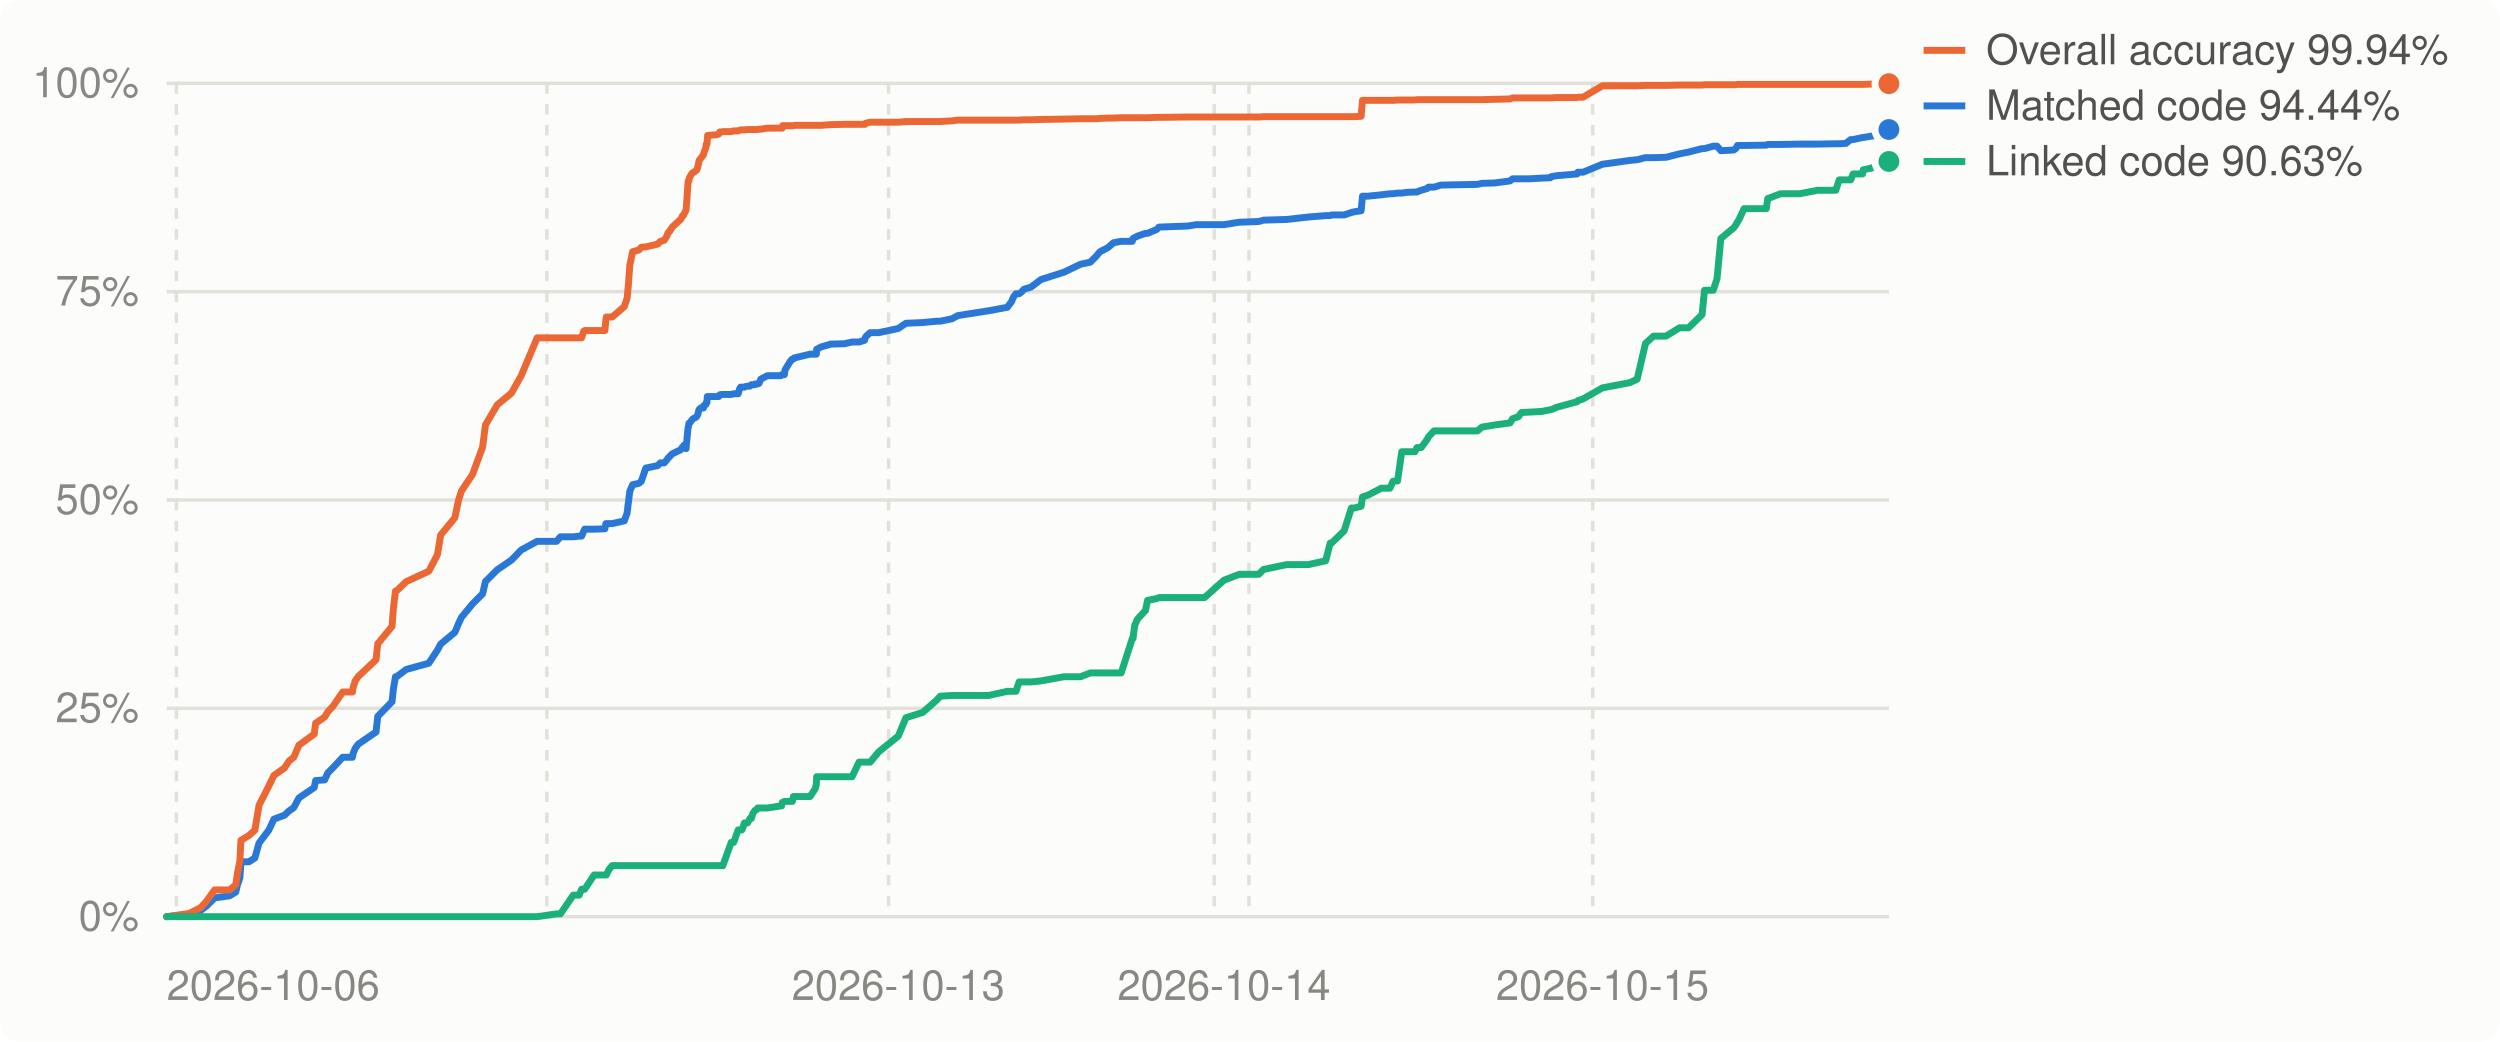
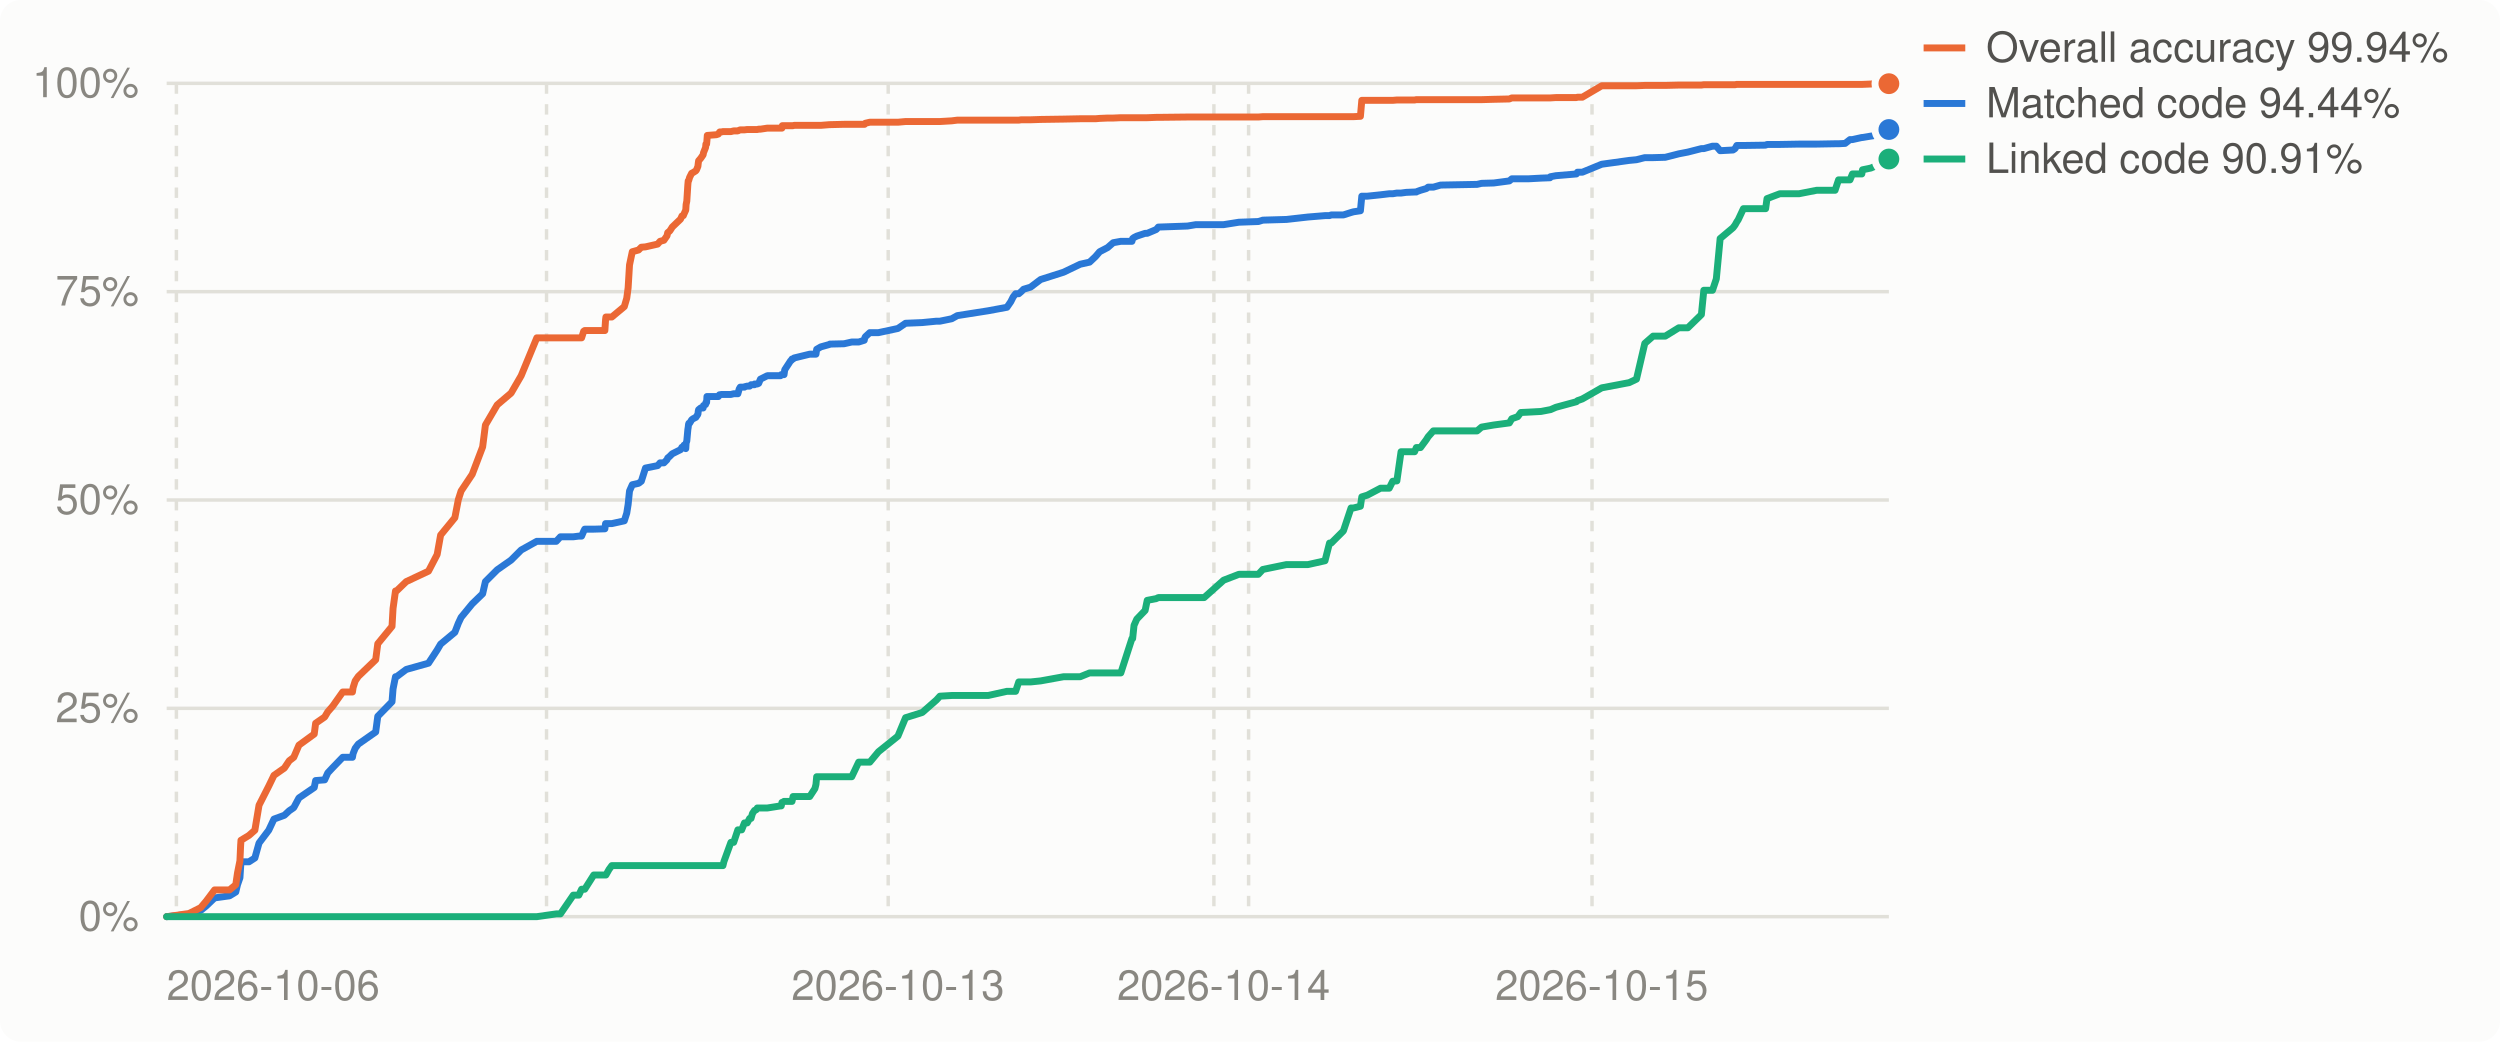
<svg xmlns="http://www.w3.org/2000/svg" viewBox="0 0 720 300" width="720" height="300" role="img" aria-label="Decompilation progress over time">
  <style>
.bg{fill:#fcfcfb}.grid{stroke:#e1e0d9}.muted{fill:#898781}.lbl{fill:#52514e}.ln0{stroke:#2a78d6}.dot0{fill:#2a78d6;stroke:#fcfcfb}.ln1{stroke:#eb6834}.dot1{fill:#eb6834;stroke:#fcfcfb}.ln2{stroke:#1baf7a}.dot2{fill:#1baf7a;stroke:#fcfcfb}
@media (prefers-color-scheme: dark){.bg{fill:#1a1a19}.grid{stroke:#2c2c2a}.muted{fill:#898781}.lbl{fill:#c3c2b7}.ln0{stroke:#3987e5}.dot0{fill:#3987e5;stroke:#1a1a19}.ln1{stroke:#d95926}.dot1{fill:#d95926;stroke:#1a1a19}.ln2{stroke:#199e70}.dot2{fill:#199e70;stroke:#1a1a19}}
text{font:12px -apple-system,BlinkMacSystemFont,'Segoe UI',Helvetica,Arial,sans-serif}
</style>
  <rect class="bg" width="720" height="300" rx="6" />
  <line x1="48" x2="544" y1="264.0" y2="264.0" class="grid" stroke-width="1" />
  <text x="40" y="268.0" class="muted" text-anchor="end">0%</text>
  <line x1="48" x2="544" y1="204.0" y2="204.0" class="grid" stroke-width="1" />
  <text x="40" y="208.0" class="muted" text-anchor="end">25%</text>
  <line x1="48" x2="544" y1="144.0" y2="144.0" class="grid" stroke-width="1" />
  <text x="40" y="148.0" class="muted" text-anchor="end">50%</text>
  <line x1="48" x2="544" y1="84.0" y2="84.0" class="grid" stroke-width="1" />
  <text x="40" y="88.0" class="muted" text-anchor="end">75%</text>
  <line x1="48" x2="544" y1="24.0" y2="24.0" class="grid" stroke-width="1" />
  <text x="40" y="28.0" class="muted" text-anchor="end">100%</text>
  <line x1="50.8" x2="50.8" y1="24" y2="264" class="grid" stroke-width="1" stroke-dasharray="3 3" />
-   <line x1="157.5" x2="157.5" y1="24" y2="264" class="grid" stroke-width="1" stroke-dasharray="3 3" />
-   <line x1="255.9" x2="255.9" y1="24" y2="264" class="grid" stroke-width="1" stroke-dasharray="3 3" />
-   <line x1="349.7" x2="349.7" y1="24" y2="264" class="grid" stroke-width="1" stroke-dasharray="3 3" />
-   <line x1="359.7" x2="359.7" y1="24" y2="264" class="grid" stroke-width="1" stroke-dasharray="3 3" />
-   <line x1="458.7" x2="458.7" y1="24" y2="264" class="grid" stroke-width="1" stroke-dasharray="3 3" />
+   <line x1="157.4" x2="157.4" y1="24" y2="264" class="grid" stroke-width="1" stroke-dasharray="3 3" />
+   <line x1="255.8" x2="255.8" y1="24" y2="264" class="grid" stroke-width="1" stroke-dasharray="3 3" />
+   <line x1="349.6" x2="349.6" y1="24" y2="264" class="grid" stroke-width="1" stroke-dasharray="3 3" />
+   <line x1="359.6" x2="359.6" y1="24" y2="264" class="grid" stroke-width="1" stroke-dasharray="3 3" />
+   <line x1="458.5" x2="458.5" y1="24" y2="264" class="grid" stroke-width="1" stroke-dasharray="3 3" />
  <text class="muted" x="48.0" y="288" text-anchor="start">2026-10-06</text>
-   <text class="muted" x="258.7" y="288" text-anchor="middle">2026-10-13</text>
-   <text class="muted" x="352.5" y="288" text-anchor="middle">2026-10-14</text>
-   <text class="muted" x="461.5" y="288" text-anchor="middle">2026-10-15</text>
-   <polyline points="48.0,264.0 53.6,263.4 54.4,263.3 57.8,262.2 59.5,260.9 61.8,258.6 66.1,258.0 67.9,256.9 68.4,254.8 69.1,252.8 69.3,249.7 69.4,248.2 71.7,248.2 73.4,247.1 74.6,242.8 77.4,239.1 78.9,235.9 81.9,234.8 83.3,233.5 84.6,232.6 86.1,229.8 90.5,226.8 90.9,224.8 93.5,224.6 94.4,222.6 95.9,221.1 98.7,218.1 101.5,218.1 101.7,217.0 102.3,215.5 103.2,214.3 108.3,210.8 108.8,206.3 112.9,202.1 113.3,198.4 113.9,194.9 114.2,194.9 117.0,192.8 123.5,191.0 126.0,187.2 126.9,185.5 131.0,182.1 132.1,179.5 132.9,177.8 136.1,173.9 139.0,171.0 139.8,167.5 143.2,164.1 147.3,161.3 150.1,158.4 154.7,155.9 160.3,155.9 161.4,154.6 165.1,154.6 166.8,154.4 167.5,154.4 168.1,153.0 168.4,152.4 171.1,152.4 174.2,152.3 174.5,150.8 174.6,150.8 175.4,150.8 176.3,150.8 179.8,150.0 180.6,147.8 180.9,145.3 181.4,141.4 182.2,139.6 184.0,139.2 184.7,138.6 186.0,134.8 189.4,134.1 190.2,133.3 191.3,133.3 192.1,132.4 192.4,131.9 192.9,131.5 192.9,131.4 193.3,131.0 193.6,130.7 196.1,129.5 196.5,128.8 196.8,128.7 197.0,128.2 197.6,129.2 197.7,127.6 197.8,127.0 198.1,123.7 198.2,123.1 198.4,122.2 198.4,121.9 198.6,121.9 199.3,120.9 199.6,120.6 200.4,120.2 200.7,119.9 201.0,119.3 201.2,118.4 201.3,118.0 201.8,117.5 202.6,117.5 202.7,116.8 203.3,116.5 203.4,115.9 203.6,115.9 203.7,114.2 203.8,114.2 205.1,114.2 206.4,114.2 207.0,114.2 207.3,113.7 207.3,113.7 207.9,113.6 208.2,113.6 208.6,113.6 210.6,113.6 211.3,113.4 212.6,113.4 213.0,112.0 213.3,111.5 213.7,111.5 214.4,111.5 214.5,111.4 215.3,111.2 216.0,111.2 216.4,110.8 216.8,110.8 217.4,110.8 217.4,110.6 217.9,110.6 218.1,110.6 218.2,110.6 218.6,110.4 219.1,109.2 221.0,108.2 224.9,108.2 225.1,107.9 225.3,107.9 225.4,107.9 225.6,107.9 225.9,107.9 226.1,106.5 227.7,103.9 227.9,103.8 228.1,103.5 228.2,103.4 228.5,103.4 228.7,103.1 233.3,102.0 234.8,102.0 235.1,102.0 235.2,100.6 236.5,99.9 239.0,99.2 239.1,99.1 243.2,99.0 245.4,98.5 247.4,98.5 249.0,98.0 249.1,97.5 249.3,97.0 250.6,95.8 253.1,95.8 258.7,94.6 260.9,93.1 265.7,92.9 269.8,92.5 270.8,92.5 274.2,91.8 275.8,90.9 284.7,89.5 290.1,88.5 291.3,86.9 291.9,85.5 292.6,84.6 293.5,84.6 294.3,84.0 294.9,83.3 296.9,82.7 299.8,80.5 306.4,78.4 311.2,76.1 314.0,75.5 315.6,73.9 316.8,72.5 319.1,71.3 320.7,69.9 322.9,69.5 326.1,69.5 326.3,68.7 326.8,68.4 327.6,68.0 329.9,67.2 330.5,67.2 333.1,66.1 333.8,65.4 342.1,65.1 344.5,64.7 346.9,64.7 352.5,64.7 356.9,64.0 362.5,63.8 363.9,63.4 370.6,63.2 376.8,62.5 381.8,62.1 383.1,62.1 383.5,61.9 387.1,61.9 389.2,61.2 390.0,61.0 392.0,60.7 392.4,56.5 394.0,56.5 397.8,56.1 400.3,55.8 401.2,55.8 402.5,55.6 403.7,55.6 405.1,55.4 407.5,55.3 408.1,55.3 408.2,55.2 409.3,54.8 411.0,54.3 411.4,53.9 413.0,53.9 415.0,53.3 425.5,53.1 426.8,52.8 430.4,52.7 434.9,52.1 435.6,51.5 437.3,51.5 438.2,51.5 440.3,51.5 444.0,51.3 446.5,51.2 446.7,50.9 448.3,50.6 454.2,50.1 454.4,49.6 455.9,49.6 461.5,47.3 469.4,46.2 471.5,46.0 473.9,45.4 476.2,45.4 479.8,45.3 483.7,44.3 486.3,43.8 490.2,42.8 490.9,42.8 493.4,42.1 494.5,42.1 495.6,43.4 499.3,43.2 499.9,42.8 500.4,41.9 500.8,41.9 502.3,41.9 508.7,41.8 509.1,41.6 512.8,41.6 518.3,41.5 523.4,41.5 528.7,41.4 529.7,41.4 531.6,41.3 533.0,40.2 533.7,40.2 536.4,39.6 536.6,39.6 539.0,39.2 539.7,39.1 541.8,38.2 542.8,37.8 544.0,37.3" fill="none" class="ln0" stroke-width="2" stroke-linejoin="round" stroke-linecap="round" />
-   <polyline points="48.0,264.0 53.6,263.2 54.4,263.1 57.8,261.4 59.5,259.5 61.8,256.3 66.1,256.3 67.9,254.8 68.4,251.4 69.1,247.9 69.3,243.5 69.4,242.0 71.7,240.6 73.4,239.1 74.6,231.9 77.4,226.4 78.9,223.3 81.9,221.2 83.3,219.1 84.6,218.1 86.1,214.6 90.5,211.4 90.9,208.3 93.5,206.5 94.4,205.0 95.9,203.4 98.7,199.3 101.5,199.3 101.7,198.0 102.3,196.1 103.2,194.8 108.3,190.0 108.8,185.4 112.9,180.4 113.3,175.2 113.9,170.2 114.2,170.2 117.0,167.5 123.5,164.5 126.0,159.7 126.9,154.1 131.0,149.1 132.1,143.9 132.9,141.4 136.1,136.6 139.0,128.7 139.8,122.4 143.2,116.6 147.3,113.2 150.1,108.2 154.7,97.3 160.3,97.3 161.4,97.3 165.1,97.3 166.8,97.3 167.5,97.3 168.1,95.4 168.4,95.2 171.1,95.2 174.2,95.2 174.5,92.1 174.6,91.3 175.4,91.3 176.3,91.3 179.8,88.3 180.6,85.9 180.9,82.9 181.4,76.3 182.2,72.5 184.0,72.0 184.7,71.2 186.0,71.1 189.4,70.3 190.2,69.5 191.3,69.2 192.1,67.9 192.4,67.0 192.9,66.6 192.9,66.5 193.3,65.9 193.6,65.4 196.1,63.1 196.5,62.2 196.8,62.1 197.0,61.6 197.6,60.5 197.7,58.9 197.8,57.9 198.1,53.2 198.2,52.1 198.4,52.1 198.4,51.8 198.6,51.1 199.3,49.9 199.6,49.7 200.4,49.2 200.7,48.9 201.0,47.9 201.2,47.0 201.3,46.3 201.8,45.6 202.6,44.6 202.7,44.0 203.3,42.5 203.4,41.5 203.6,41.5 203.7,40.4 203.8,39.0 205.1,38.9 206.4,38.8 207.0,38.6 207.3,38.1 207.3,38.0 207.9,38.0 208.2,37.9 208.6,37.9 210.6,37.9 211.3,37.7 212.6,37.7 213.0,37.5 213.3,37.4 213.7,37.4 214.4,37.4 214.5,37.4 215.3,37.3 216.0,37.3 216.4,37.3 216.8,37.3 217.4,37.3 217.4,37.3 217.9,37.3 218.1,37.3 218.2,37.3 218.6,37.2 219.1,37.2 221.0,36.9 224.9,36.9 225.1,36.9 225.3,36.9 225.4,36.2 225.6,36.2 225.9,36.2 226.1,36.2 227.7,36.2 227.9,36.2 228.1,36.2 228.2,36.2 228.5,36.2 228.7,36.1 233.3,36.1 234.8,36.1 235.1,36.1 235.2,36.1 236.5,36.1 239.0,35.9 239.1,35.9 243.2,35.8 245.4,35.8 247.4,35.8 249.0,35.8 249.1,35.8 249.3,35.5 250.6,35.2 253.1,35.2 258.7,35.2 260.9,35.0 265.7,35.0 269.8,35.0 270.8,35.0 274.2,34.8 275.8,34.6 284.7,34.6 290.1,34.6 291.3,34.6 291.9,34.6 292.6,34.6 293.5,34.6 294.3,34.5 294.9,34.5 296.9,34.5 299.8,34.4 306.4,34.3 311.2,34.2 314.0,34.2 315.6,34.2 316.8,34.1 319.1,34.0 320.7,34.0 322.9,33.9 326.1,33.9 326.3,33.9 326.8,33.9 327.6,33.9 329.9,33.9 330.5,33.9 333.1,33.8 333.8,33.8 342.1,33.7 344.5,33.7 346.9,33.7 352.5,33.7 356.9,33.7 362.5,33.7 363.9,33.6 370.6,33.6 376.8,33.6 381.8,33.6 383.1,33.6 383.5,33.6 387.1,33.6 389.2,33.6 390.0,33.6 392.0,33.5 392.4,28.9 394.0,28.9 397.8,28.9 400.3,28.9 401.2,28.9 402.5,28.8 403.7,28.8 405.1,28.8 407.5,28.8 408.1,28.7 408.2,28.7 409.3,28.7 411.0,28.7 411.4,28.7 413.0,28.7 415.0,28.7 425.5,28.7 426.8,28.7 430.4,28.6 434.9,28.5 435.6,28.2 437.3,28.2 438.2,28.2 440.3,28.2 444.0,28.2 446.5,28.2 446.7,28.2 448.3,28.1 454.2,28.1 454.4,28.0 455.9,28.0 461.5,24.7 469.4,24.7 471.5,24.7 473.9,24.6 476.2,24.6 479.8,24.6 483.7,24.5 486.3,24.5 490.2,24.5 490.9,24.4 493.4,24.4 494.5,24.4 495.6,24.4 499.3,24.4 499.9,24.4 500.4,24.3 500.8,24.3 502.3,24.3 508.7,24.3 509.1,24.3 512.8,24.3 518.3,24.3 523.4,24.3 528.7,24.3 529.7,24.3 531.6,24.3 533.0,24.3 533.7,24.3 536.4,24.3 536.6,24.3 539.0,24.2 539.7,24.1 541.8,24.1 542.8,24.1 544.0,24.1" fill="none" class="ln1" stroke-width="2" stroke-linejoin="round" stroke-linecap="round" />
-   <polyline points="48.0,264.0 53.6,264.0 54.4,264.0 57.8,264.0 59.5,264.0 61.8,264.0 66.1,264.0 67.9,264.0 68.4,264.0 69.1,264.0 69.3,264.0 69.4,264.0 71.7,264.0 73.4,264.0 74.6,264.0 77.4,264.0 78.9,264.0 81.9,264.0 83.3,264.0 84.6,264.0 86.1,264.0 90.5,264.0 90.9,264.0 93.5,264.0 94.4,264.0 95.9,264.0 98.7,264.0 101.5,264.0 101.7,264.0 102.3,264.0 103.2,264.0 108.3,264.0 108.8,264.0 112.9,264.0 113.3,264.0 113.9,264.0 114.2,264.0 117.0,264.0 123.5,264.0 126.0,264.0 126.9,264.0 131.0,264.0 132.1,264.0 132.9,264.0 136.1,264.0 139.0,264.0 139.8,264.0 143.2,264.0 147.3,264.0 150.1,264.0 154.7,264.0 160.3,263.2 161.4,263.2 165.1,257.8 166.8,257.8 167.5,256.1 168.1,256.1 168.4,256.1 171.1,252.0 174.2,252.0 174.5,252.0 174.6,252.0 175.4,250.4 176.3,249.3 179.8,249.3 180.6,249.3 180.9,249.3 181.4,249.3 182.2,249.3 184.0,249.3 184.7,249.3 186.0,249.3 189.4,249.3 190.2,249.3 191.3,249.3 192.1,249.3 192.4,249.3 192.9,249.3 192.9,249.3 193.3,249.3 193.6,249.3 196.1,249.3 196.5,249.3 196.8,249.3 197.0,249.3 197.6,249.3 197.7,249.3 197.8,249.3 198.1,249.3 198.2,249.3 198.4,249.3 198.4,249.3 198.6,249.3 199.3,249.3 199.6,249.3 200.4,249.3 200.7,249.3 201.0,249.3 201.2,249.3 201.3,249.3 201.8,249.3 202.6,249.3 202.7,249.3 203.3,249.3 203.4,249.3 203.6,249.3 203.7,249.3 203.8,249.3 205.1,249.3 206.4,249.3 207.0,249.3 207.3,249.3 207.3,249.3 207.9,249.3 208.2,249.3 208.6,248.1 210.6,242.6 211.3,242.6 212.6,239.0 213.0,239.0 213.3,239.0 213.7,239.0 214.4,237.0 214.5,237.0 215.3,237.0 216.0,235.7 216.4,235.7 216.8,234.3 217.4,233.4 217.4,233.4 217.9,233.2 218.1,232.9 218.2,232.7 218.6,232.7 219.1,232.7 221.0,232.7 224.9,232.1 225.1,232.1 225.3,231.1 225.4,231.1 225.6,231.0 225.9,230.8 226.1,230.8 227.7,230.8 227.9,230.8 228.1,230.8 228.2,230.8 228.5,229.4 228.7,229.4 233.3,229.4 234.8,227.1 235.1,225.9 235.2,223.7 236.5,223.7 239.0,223.7 239.1,223.7 243.2,223.7 245.4,223.7 247.4,219.5 249.0,219.5 249.1,219.5 249.3,219.5 250.6,219.5 253.1,216.5 258.7,212.0 260.9,206.7 265.7,205.2 269.8,201.6 270.8,200.5 274.2,200.3 275.8,200.3 284.7,200.3 290.1,199.1 291.3,199.1 291.9,199.1 292.6,199.1 293.5,196.4 294.3,196.4 294.9,196.4 296.9,196.4 299.8,196.1 306.4,194.9 311.2,194.9 314.0,193.8 315.6,193.8 316.8,193.8 319.1,193.8 320.7,193.8 322.9,193.8 326.1,183.9 326.3,183.9 326.8,180.1 327.6,178.3 329.9,175.8 330.5,172.9 333.1,172.4 333.8,172.1 342.1,172.1 344.5,172.1 346.9,172.1 352.5,167.1 356.9,165.4 362.5,165.4 363.9,164.0 370.6,162.6 376.8,162.6 381.8,161.5 383.1,156.4 383.5,156.4 387.1,152.9 389.2,146.3 390.0,146.3 392.0,145.8 392.4,143.1 394.0,142.6 397.8,140.6 400.3,140.6 401.2,138.6 402.5,138.5 403.7,130.1 405.1,130.1 407.5,130.1 408.1,128.9 408.2,128.9 409.3,128.9 411.0,126.6 411.4,125.8 413.0,124.1 415.0,124.1 425.5,124.1 426.8,123.0 430.4,122.4 434.9,121.8 435.6,120.6 437.3,120.0 438.2,118.8 440.3,118.7 444.0,118.5 446.5,118.0 446.7,118.0 448.3,117.3 454.2,115.7 454.4,115.4 455.9,114.9 461.5,111.7 469.4,110.2 471.5,109.2 473.9,98.9 476.2,96.8 479.8,96.8 483.7,94.4 486.3,94.4 490.2,90.6 490.9,83.6 493.4,83.6 494.5,80.3 495.6,68.7 499.3,65.6 499.9,64.8 500.4,63.9 500.8,63.3 502.3,60.1 508.7,60.1 509.1,57.2 512.8,55.8 518.3,55.8 523.4,54.8 528.7,54.8 529.7,51.8 531.6,51.8 533.0,51.8 533.7,50.1 536.4,50.1 536.6,48.9 539.0,48.4 539.7,48.1 541.8,47.3 542.8,47.3 544.0,46.5" fill="none" class="ln2" stroke-width="2" stroke-linejoin="round" stroke-linecap="round" />
+   <text class="muted" x="258.6" y="288" text-anchor="middle">2026-10-13</text>
+   <text class="muted" x="352.4" y="288" text-anchor="middle">2026-10-14</text>
+   <text class="muted" x="461.3" y="288" text-anchor="middle">2026-10-15</text>
+   <polyline points="48.0,264.0 53.6,263.4 54.4,263.3 57.8,262.2 59.4,260.9 61.8,258.6 66.1,258.0 67.9,256.9 68.4,254.8 69.1,252.8 69.3,249.7 69.4,248.2 71.7,248.2 73.4,247.1 74.6,242.8 77.4,239.1 78.9,235.9 81.9,234.8 83.3,233.5 84.6,232.6 86.1,229.8 90.5,226.8 90.9,224.8 93.5,224.6 94.4,222.6 95.8,221.1 98.7,218.1 101.5,218.1 101.7,217.0 102.3,215.5 103.2,214.3 108.2,210.8 108.8,206.3 112.9,202.1 113.2,198.4 113.9,194.9 114.2,194.9 117.0,192.8 123.4,191.0 125.9,187.2 126.9,185.5 131.0,182.1 132.0,179.5 132.8,177.8 136.0,173.9 139.0,171.0 139.8,167.5 143.2,164.1 147.2,161.3 150.1,158.4 154.6,155.9 160.2,155.9 161.4,154.6 165.1,154.6 166.7,154.4 167.5,154.4 168.1,153.0 168.4,152.4 171.0,152.4 174.2,152.3 174.4,150.8 174.5,150.8 175.4,150.8 176.2,150.8 179.8,150.0 180.5,147.8 180.9,145.3 181.3,141.4 182.1,139.6 183.9,139.2 184.7,138.6 185.9,134.8 189.4,134.1 190.1,133.3 191.2,133.3 192.1,132.4 192.3,131.9 192.8,131.5 192.9,131.4 193.3,131.0 193.6,130.7 196.0,129.5 196.4,128.8 196.8,128.7 197.0,128.2 197.5,129.2 197.6,127.6 197.8,127.0 198.1,123.7 198.2,123.1 198.3,122.2 198.4,121.9 198.6,121.9 199.2,120.9 199.6,120.6 200.4,120.2 200.6,119.9 201.0,119.3 201.1,118.4 201.2,118.0 201.8,117.5 202.5,117.5 202.6,116.8 203.2,116.5 203.3,115.9 203.5,115.9 203.6,114.2 203.7,114.2 205.0,114.2 206.3,114.2 206.9,114.2 207.2,113.7 207.3,113.7 207.8,113.6 208.2,113.6 208.5,113.6 210.5,113.6 211.3,113.4 212.5,113.4 212.9,112.0 213.2,111.5 213.6,111.5 214.4,111.5 214.4,111.4 215.2,111.2 215.9,111.2 216.3,110.8 216.7,110.8 217.3,110.8 217.3,110.6 217.8,110.6 218.0,110.6 218.1,110.6 218.5,110.4 219.0,109.2 221.0,108.2 224.8,108.2 225.0,107.9 225.2,107.9 225.3,107.9 225.5,107.9 225.8,107.9 226.0,106.5 227.7,103.9 227.9,103.8 228.0,103.5 228.1,103.4 228.4,103.4 228.7,103.1 233.2,102.0 234.7,102.0 235.0,102.0 235.2,100.6 236.4,99.9 238.9,99.2 239.0,99.1 243.1,99.0 245.3,98.5 247.3,98.5 248.9,98.0 249.0,97.5 249.2,97.0 250.5,95.8 253.0,95.8 258.6,94.6 260.8,93.1 265.6,92.9 269.7,92.5 270.7,92.5 274.1,91.8 275.7,90.9 284.6,89.5 290.0,88.5 291.1,86.9 291.8,85.5 292.5,84.6 293.4,84.6 294.1,84.0 294.8,83.3 296.8,82.7 299.7,80.5 306.3,78.4 311.1,76.1 313.8,75.5 315.5,73.9 316.7,72.5 319.0,71.3 320.6,69.9 322.8,69.5 326.0,69.5 326.2,68.7 326.6,68.4 327.4,68.0 329.8,67.2 330.4,67.2 333.0,66.1 333.6,65.4 342.0,65.1 344.4,64.7 346.8,64.7 352.4,64.7 356.8,64.0 362.4,63.8 363.7,63.4 370.5,63.2 376.7,62.5 381.6,62.1 382.9,62.1 383.4,61.9 386.9,61.9 389.1,61.2 389.8,61.0 391.8,60.7 392.2,56.5 393.8,56.5 397.6,56.1 400.1,55.8 401.1,55.8 402.3,55.6 403.5,55.6 405.0,55.4 407.4,55.3 407.9,55.3 408.0,55.2 409.1,54.8 410.8,54.3 411.3,53.9 412.8,53.9 414.9,53.3 425.4,53.1 426.7,52.8 430.2,52.7 434.7,52.1 435.4,51.5 437.1,51.5 438.0,51.5 440.1,51.5 443.8,51.3 446.4,51.2 446.5,50.9 448.1,50.6 454.0,50.1 454.3,49.6 455.7,49.6 461.3,47.3 469.2,46.2 471.3,46.0 473.7,45.4 476.1,45.4 479.6,45.3 483.5,44.3 486.1,43.8 490.0,42.8 490.7,42.8 493.2,42.1 494.3,42.1 495.4,43.4 499.1,43.2 499.7,42.8 500.2,41.9 500.6,41.9 502.1,41.9 508.5,41.8 508.9,41.6 512.6,41.6 518.1,41.5 523.2,41.5 528.5,41.4 529.5,41.4 531.4,41.3 532.8,40.2 533.5,40.2 536.2,39.6 536.4,39.6 538.8,39.2 539.5,39.1 541.6,38.2 542.6,37.8 543.8,37.3 544.0,37.3" fill="none" class="ln0" stroke-width="2" stroke-linejoin="round" stroke-linecap="round" />
+   <polyline points="48.0,264.0 53.6,263.2 54.4,263.1 57.8,261.4 59.4,259.5 61.8,256.3 66.1,256.3 67.9,254.8 68.4,251.4 69.1,247.9 69.3,243.5 69.4,242.0 71.7,240.6 73.4,239.1 74.6,231.9 77.4,226.4 78.9,223.3 81.9,221.2 83.3,219.1 84.6,218.1 86.1,214.6 90.5,211.4 90.9,208.3 93.5,206.5 94.4,205.0 95.8,203.4 98.7,199.3 101.5,199.3 101.7,198.0 102.3,196.1 103.2,194.8 108.2,190.0 108.8,185.4 112.9,180.4 113.2,175.2 113.9,170.2 114.2,170.2 117.0,167.5 123.4,164.5 125.9,159.7 126.9,154.1 131.0,149.1 132.0,143.9 132.8,141.4 136.0,136.6 139.0,128.7 139.8,122.4 143.2,116.6 147.2,113.2 150.1,108.2 154.6,97.3 160.2,97.3 161.4,97.3 165.1,97.3 166.7,97.3 167.5,97.3 168.1,95.4 168.4,95.2 171.0,95.2 174.2,95.2 174.4,92.1 174.5,91.3 175.4,91.3 176.2,91.3 179.8,88.3 180.5,85.9 180.9,82.9 181.3,76.3 182.1,72.5 183.9,72.0 184.7,71.2 185.9,71.1 189.4,70.3 190.1,69.5 191.2,69.2 192.1,67.9 192.3,67.0 192.8,66.6 192.9,66.5 193.3,65.9 193.6,65.4 196.0,63.1 196.4,62.2 196.8,62.1 197.0,61.6 197.5,60.5 197.6,58.9 197.8,57.9 198.1,53.2 198.2,52.1 198.3,52.1 198.4,51.8 198.6,51.1 199.2,49.9 199.6,49.7 200.4,49.2 200.6,48.9 201.0,47.9 201.1,47.0 201.2,46.3 201.8,45.6 202.5,44.6 202.6,44.0 203.2,42.5 203.3,41.5 203.5,41.5 203.6,40.4 203.7,39.0 205.0,38.9 206.3,38.8 206.9,38.6 207.2,38.1 207.3,38.0 207.8,38.0 208.2,37.9 208.5,37.9 210.5,37.9 211.3,37.7 212.5,37.7 212.9,37.5 213.2,37.4 213.6,37.4 214.4,37.4 214.4,37.4 215.2,37.3 215.9,37.3 216.3,37.3 216.7,37.3 217.3,37.3 217.3,37.3 217.8,37.3 218.0,37.3 218.1,37.3 218.5,37.2 219.0,37.2 221.0,36.9 224.8,36.9 225.0,36.9 225.2,36.9 225.3,36.2 225.5,36.2 225.8,36.2 226.0,36.2 227.7,36.2 227.9,36.2 228.0,36.2 228.1,36.2 228.4,36.2 228.7,36.1 233.2,36.1 234.7,36.1 235.0,36.1 235.2,36.1 236.4,36.1 238.9,35.9 239.0,35.9 243.1,35.8 245.3,35.8 247.3,35.8 248.9,35.8 249.0,35.8 249.2,35.5 250.5,35.2 253.0,35.2 258.6,35.2 260.8,35.0 265.6,35.0 269.7,35.0 270.7,35.0 274.1,34.8 275.7,34.6 284.6,34.6 290.0,34.6 291.1,34.6 291.8,34.6 292.5,34.6 293.4,34.6 294.1,34.5 294.8,34.5 296.8,34.5 299.7,34.4 306.3,34.3 311.1,34.2 313.8,34.2 315.5,34.2 316.7,34.1 319.0,34.0 320.6,34.0 322.8,33.9 326.0,33.9 326.2,33.9 326.6,33.9 327.4,33.9 329.8,33.9 330.4,33.9 333.0,33.8 333.6,33.8 342.0,33.7 344.4,33.7 346.8,33.7 352.4,33.7 356.8,33.7 362.4,33.7 363.7,33.6 370.5,33.6 376.7,33.6 381.6,33.6 382.9,33.6 383.4,33.6 386.9,33.6 389.1,33.6 389.8,33.6 391.8,33.5 392.2,28.9 393.8,28.9 397.6,28.9 400.1,28.9 401.1,28.9 402.3,28.8 403.5,28.8 405.0,28.8 407.4,28.8 407.9,28.7 408.0,28.7 409.1,28.7 410.8,28.7 411.3,28.7 412.8,28.7 414.9,28.7 425.4,28.7 426.7,28.7 430.2,28.6 434.7,28.5 435.4,28.2 437.1,28.2 438.0,28.2 440.1,28.2 443.8,28.2 446.4,28.2 446.5,28.2 448.1,28.1 454.0,28.1 454.3,28.0 455.7,28.0 461.3,24.7 469.2,24.7 471.3,24.7 473.7,24.6 476.1,24.6 479.6,24.6 483.5,24.5 486.1,24.5 490.0,24.5 490.7,24.4 493.2,24.4 494.3,24.4 495.4,24.4 499.1,24.4 499.7,24.4 500.2,24.3 500.6,24.3 502.1,24.3 508.5,24.3 508.9,24.3 512.6,24.3 518.1,24.3 523.2,24.3 528.5,24.3 529.5,24.3 531.4,24.3 532.8,24.3 533.5,24.3 536.2,24.3 536.4,24.3 538.8,24.2 539.5,24.1 541.6,24.1 542.6,24.1 543.8,24.1 544.0,24.1" fill="none" class="ln1" stroke-width="2" stroke-linejoin="round" stroke-linecap="round" />
+   <polyline points="48.0,264.0 53.6,264.0 54.4,264.0 57.8,264.0 59.4,264.0 61.8,264.0 66.1,264.0 67.9,264.0 68.4,264.0 69.1,264.0 69.3,264.0 69.4,264.0 71.7,264.0 73.4,264.0 74.6,264.0 77.4,264.0 78.9,264.0 81.9,264.0 83.3,264.0 84.6,264.0 86.1,264.0 90.5,264.0 90.9,264.0 93.5,264.0 94.4,264.0 95.8,264.0 98.7,264.0 101.5,264.0 101.7,264.0 102.3,264.0 103.2,264.0 108.2,264.0 108.8,264.0 112.9,264.0 113.2,264.0 113.9,264.0 114.2,264.0 117.0,264.0 123.4,264.0 125.9,264.0 126.9,264.0 131.0,264.0 132.0,264.0 132.8,264.0 136.0,264.0 139.0,264.0 139.8,264.0 143.2,264.0 147.2,264.0 150.1,264.0 154.6,264.0 160.2,263.2 161.4,263.2 165.1,257.8 166.7,257.8 167.5,256.1 168.1,256.1 168.4,256.1 171.0,252.0 174.2,252.0 174.4,252.0 174.5,252.0 175.4,250.4 176.2,249.3 179.8,249.3 180.5,249.3 180.9,249.3 181.3,249.3 182.1,249.3 183.9,249.3 184.7,249.3 185.9,249.3 189.4,249.3 190.1,249.3 191.2,249.3 192.1,249.3 192.3,249.3 192.8,249.3 192.9,249.3 193.3,249.3 193.6,249.3 196.0,249.3 196.4,249.3 196.8,249.3 197.0,249.3 197.5,249.3 197.6,249.3 197.8,249.3 198.1,249.3 198.2,249.3 198.3,249.3 198.4,249.3 198.6,249.3 199.2,249.3 199.6,249.3 200.4,249.3 200.6,249.3 201.0,249.3 201.1,249.3 201.2,249.3 201.8,249.3 202.5,249.3 202.6,249.3 203.2,249.3 203.3,249.3 203.5,249.3 203.6,249.3 203.7,249.3 205.0,249.3 206.3,249.3 206.9,249.3 207.2,249.3 207.3,249.3 207.8,249.3 208.2,249.3 208.5,248.1 210.5,242.6 211.3,242.6 212.5,239.0 212.9,239.0 213.2,239.0 213.6,239.0 214.4,237.0 214.4,237.0 215.2,237.0 215.9,235.7 216.3,235.7 216.7,234.3 217.3,233.4 217.3,233.4 217.8,233.2 218.0,232.9 218.1,232.7 218.5,232.7 219.0,232.7 221.0,232.7 224.8,232.1 225.0,232.1 225.2,231.1 225.3,231.1 225.5,231.0 225.8,230.8 226.0,230.8 227.7,230.8 227.9,230.8 228.0,230.8 228.1,230.8 228.4,229.4 228.7,229.4 233.2,229.4 234.7,227.1 235.0,225.9 235.2,223.7 236.4,223.7 238.9,223.7 239.0,223.7 243.1,223.7 245.3,223.7 247.3,219.5 248.9,219.5 249.0,219.5 249.2,219.5 250.5,219.5 253.0,216.5 258.6,212.0 260.8,206.7 265.6,205.2 269.7,201.6 270.7,200.5 274.1,200.3 275.7,200.3 284.6,200.3 290.0,199.1 291.1,199.1 291.8,199.1 292.5,199.1 293.4,196.4 294.1,196.4 294.8,196.4 296.8,196.4 299.7,196.1 306.3,194.9 311.1,194.9 313.8,193.8 315.5,193.8 316.7,193.8 319.0,193.8 320.6,193.8 322.8,193.8 326.0,183.9 326.2,183.9 326.6,180.1 327.4,178.3 329.8,175.8 330.4,172.9 333.0,172.4 333.6,172.1 342.0,172.1 344.4,172.1 346.8,172.1 352.4,167.1 356.8,165.4 362.4,165.4 363.7,164.0 370.5,162.6 376.7,162.6 381.6,161.5 382.9,156.4 383.4,156.4 386.9,152.9 389.1,146.3 389.8,146.3 391.8,145.8 392.2,143.1 393.8,142.6 397.6,140.6 400.1,140.6 401.1,138.6 402.3,138.5 403.5,130.1 405.0,130.1 407.4,130.1 407.9,128.9 408.0,128.9 409.1,128.9 410.8,126.6 411.3,125.8 412.8,124.1 414.9,124.1 425.4,124.1 426.7,123.0 430.2,122.4 434.7,121.8 435.4,120.6 437.1,120.0 438.0,118.8 440.1,118.7 443.8,118.5 446.4,118.0 446.5,118.0 448.1,117.3 454.0,115.7 454.3,115.4 455.7,114.9 461.3,111.7 469.2,110.2 471.3,109.2 473.7,98.9 476.1,96.8 479.6,96.8 483.5,94.4 486.1,94.4 490.0,90.6 490.7,83.6 493.2,83.6 494.3,80.3 495.4,68.7 499.1,65.6 499.7,64.8 500.2,63.9 500.6,63.3 502.1,60.1 508.5,60.1 508.9,57.2 512.6,55.8 518.1,55.8 523.2,54.8 528.5,54.8 529.5,51.8 531.4,51.8 532.8,51.8 533.5,50.1 536.2,50.1 536.4,48.9 538.8,48.4 539.5,48.1 541.6,47.3 542.6,47.3 543.8,46.5 544.0,45.8" fill="none" class="ln2" stroke-width="2" stroke-linejoin="round" stroke-linecap="round" />
  <circle cx="544.0" cy="37.3" r="4" class="dot0" stroke-width="2" />
  <circle cx="544.0" cy="24.1" r="4" class="dot1" stroke-width="2" />
-   <circle cx="544.0" cy="46.5" r="4" class="dot2" stroke-width="2" />
-   <line x1="554" x2="566" y1="46.5" y2="46.5" class="ln2" stroke-width="2" />
-   <text class="lbl" x="572" y="50.5">Linked code 90.63%</text>
-   <line x1="554" x2="566" y1="30.5" y2="30.5" class="ln0" stroke-width="2" />
-   <text class="lbl" x="572" y="34.5">Matched code 94.44%</text>
-   <line x1="554" x2="566" y1="14.5" y2="14.5" class="ln1" stroke-width="2" />
-   <text class="lbl" x="572" y="18.5">Overall accuracy 99.94%</text>
+   <circle cx="544.0" cy="45.8" r="4" class="dot2" stroke-width="2" />
+   <line x1="554" x2="566" y1="45.8" y2="45.8" class="ln2" stroke-width="2" />
+   <text class="lbl" x="572" y="49.8">Linked code 90.91%</text>
+   <line x1="554" x2="566" y1="29.8" y2="29.8" class="ln0" stroke-width="2" />
+   <text class="lbl" x="572" y="33.8">Matched code 94.44%</text>
+   <line x1="554" x2="566" y1="13.8" y2="13.8" class="ln1" stroke-width="2" />
+   <text class="lbl" x="572" y="17.8">Overall accuracy 99.94%</text>
</svg>
